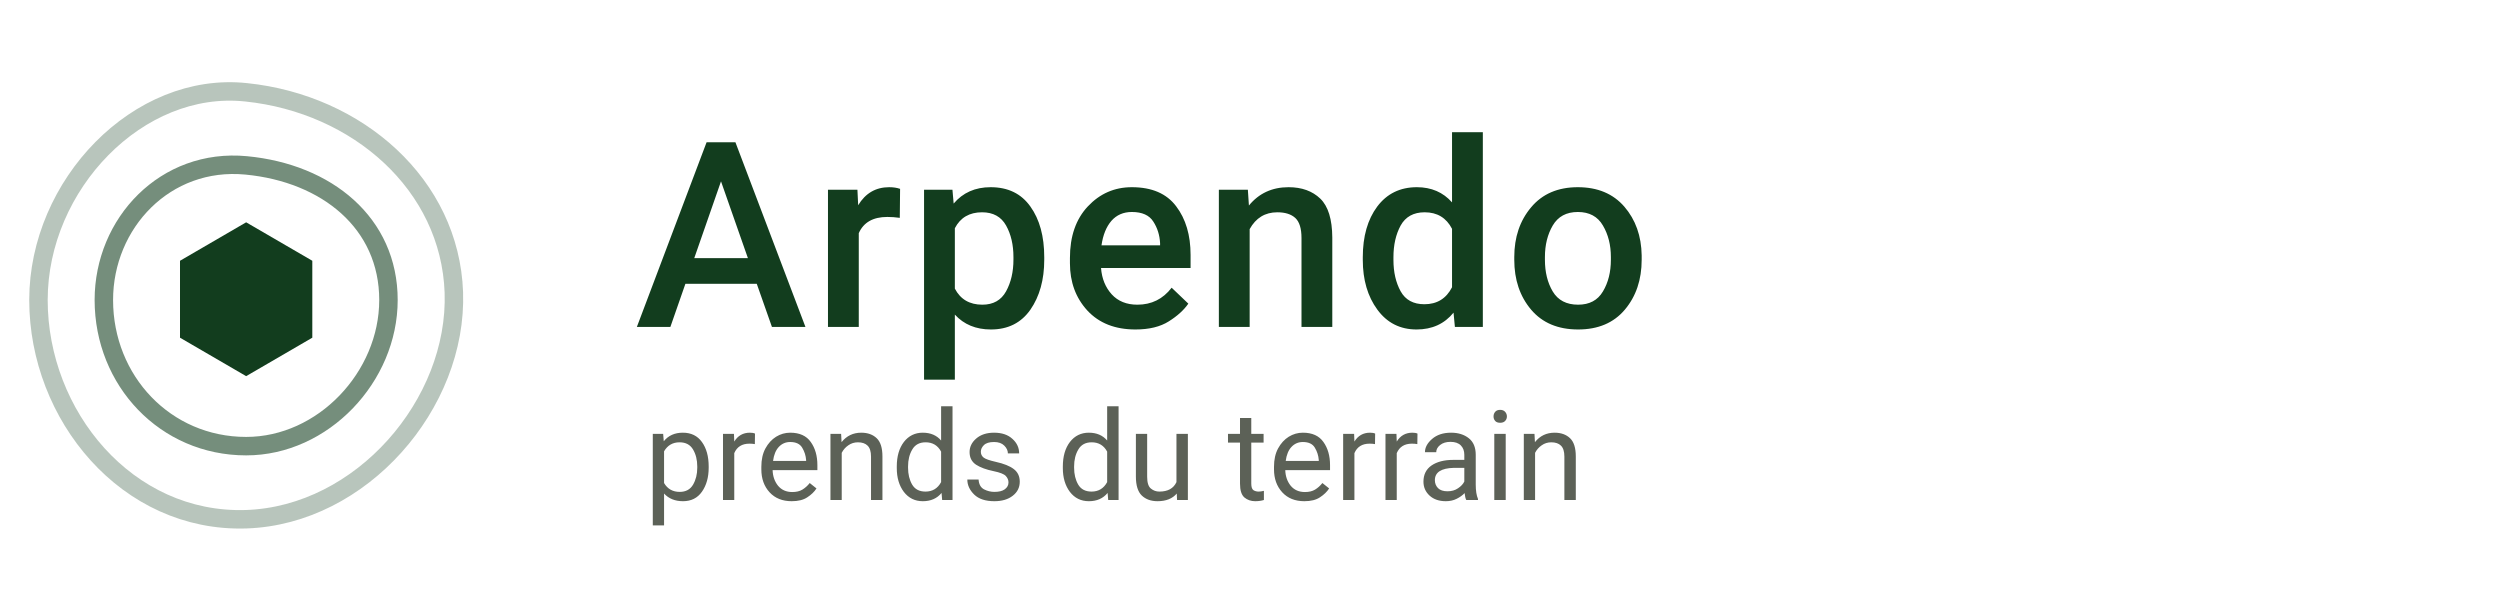
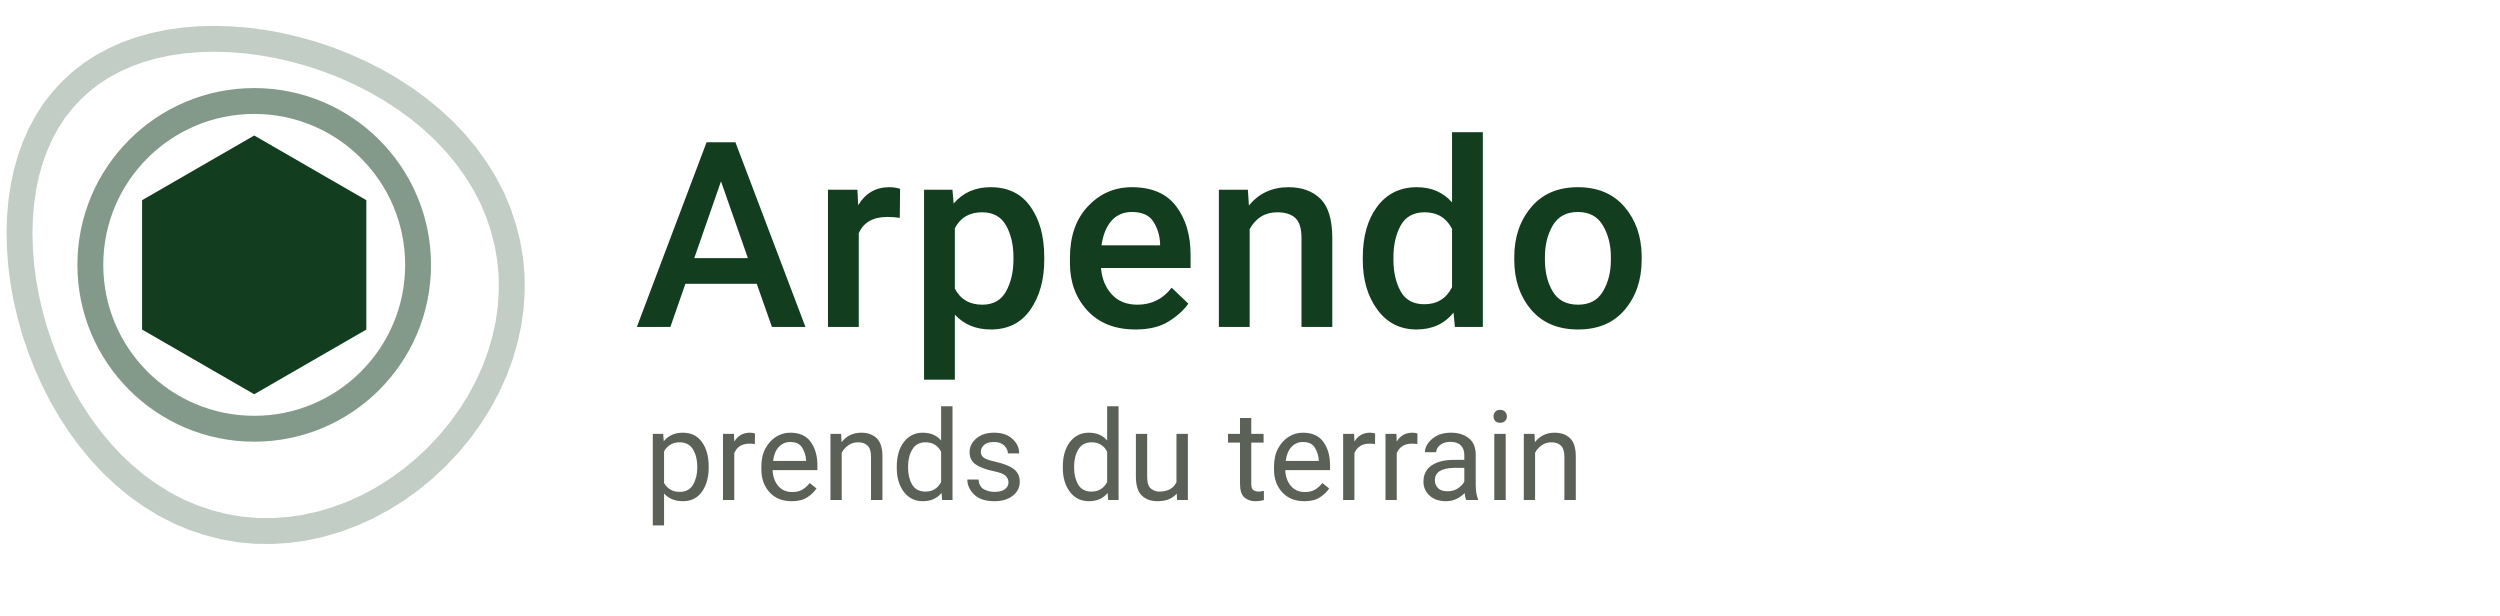
<svg xmlns="http://www.w3.org/2000/svg" viewBox="0 0 260 64" role="img" aria-label="Arpendo — prends du terrain">
-   <g transform="translate(0,6) scale(0.8)">
-     <g fill="none" stroke="#123D1E" stroke-linejoin="round" stroke-linecap="round">
-       <path d="M32 4.5 C46.5 6 58.5 16.5 59 30.5 C59.5 45 47 59.5 32 60                C16.5 60.5 5 46.5 5 31.5 C5 16.5 18 3 32 4.5 Z" stroke-width="2.4" opacity="0.30" />
-       <path d="M32 14 C42.5 15 50.5 21.5 50.5 31.5 C50.5 41.5 42 50.5 32 50.5                C21.5 50.5 13.5 42 13.5 31.5 C13.5 21.5 21.5 13 32 14 Z" stroke-width="2.4" opacity="0.58" />
+   <g transform="translate(-22,-18.2) scale(0.897)">
+     <g fill="none" stroke="#123D1E" stroke-width="3" stroke-linejoin="round">
+       <path d="M75.21 73.21 L73.74 74.59 L72.19 75.87 L70.57 77.04 L68.88 78.10 L67.14 79.04 L65.35 79.85 L63.52 80.53 L61.67 81.07 L59.80 81.48 L57.92 81.74 L56.04 81.86 L54.16 81.84 L52.31 81.67 L50.48 81.35 L48.68 80.89 L46.92 80.30 L45.20 79.57 L43.53 78.70 L41.93 77.71 L40.38 76.60 L38.90 75.37 L37.49 74.04 L36.16 72.61 L34.91 71.09 L33.74 69.49 L32.65 67.81 L31.65 66.08 L30.74 64.28 L29.92 62.45 L29.19 60.58 L28.55 58.68 L28.02 56.77 L27.57 54.85 L27.23 52.94 L26.98 51.04 L26.84 49.16 L26.79 47.31 L26.84 45.50 L26.99 43.73 L27.24 42.02 L27.59 40.36 L28.04 38.76 L28.59 37.24 L29.24 35.78 L29.98 34.41 L30.82 33.11 L31.76 31.91 L32.79 30.79 L33.91 29.76 L35.11 28.82 L36.41 27.98 L37.78 27.24 L39.24 26.59 L40.76 26.04 L42.36 25.59 L44.02 25.24 L45.73 24.99 L47.50 24.84 L49.31 24.79 L51.16 24.84 L53.04 24.98 L54.94 25.23 L56.85 25.57 L58.77 26.02 L60.68 26.55 L62.58 27.19 L64.45 27.92 L66.28 28.74 L68.08 29.65 L69.81 30.65 L71.49 31.74 L73.09 32.91 L74.61 34.16 L76.04 35.49 L77.37 36.90 L78.60 38.38 L79.71 39.93 L80.70 41.53 L81.57 43.20 L82.30 44.92 L82.89 46.68 L83.35 48.48 L83.67 50.31 L83.84 52.16 L83.86 54.04 L83.74 55.92 L83.48 57.80 L83.07 59.67 L82.53 61.52 L81.85 63.35 L81.04 65.14 L80.10 66.88 L79.04 68.57 L77.87 70.19 L76.59 71.74 Z" opacity="0.26" />
+       <circle cx="54" cy="51" r="19" opacity="0.52" />
    </g>
-     <path d="M32 21.4 L40.6 26.4 L40.6 36.4 L32 41.4 L23.4 36.4 L23.4 26.4 Z" fill="#123D1E" />
+     <path d="M54.0 36.0 L67.0 43.5 L67.0 58.5 L54.0 66.0 L41.0 58.5 L41.0 43.5 Z" fill="#123D1E" />
  </g>
  <text x="66" y="34" font-family="Roboto, Arial, sans-serif" font-size="27" font-weight="500" letter-spacing="0.5" fill="#123D1E">Arpendo</text>
  <text x="67" y="52" font-family="Roboto, Arial, sans-serif" font-size="13" font-weight="400" fill="#5C6157">prends du terrain</text>
</svg>
